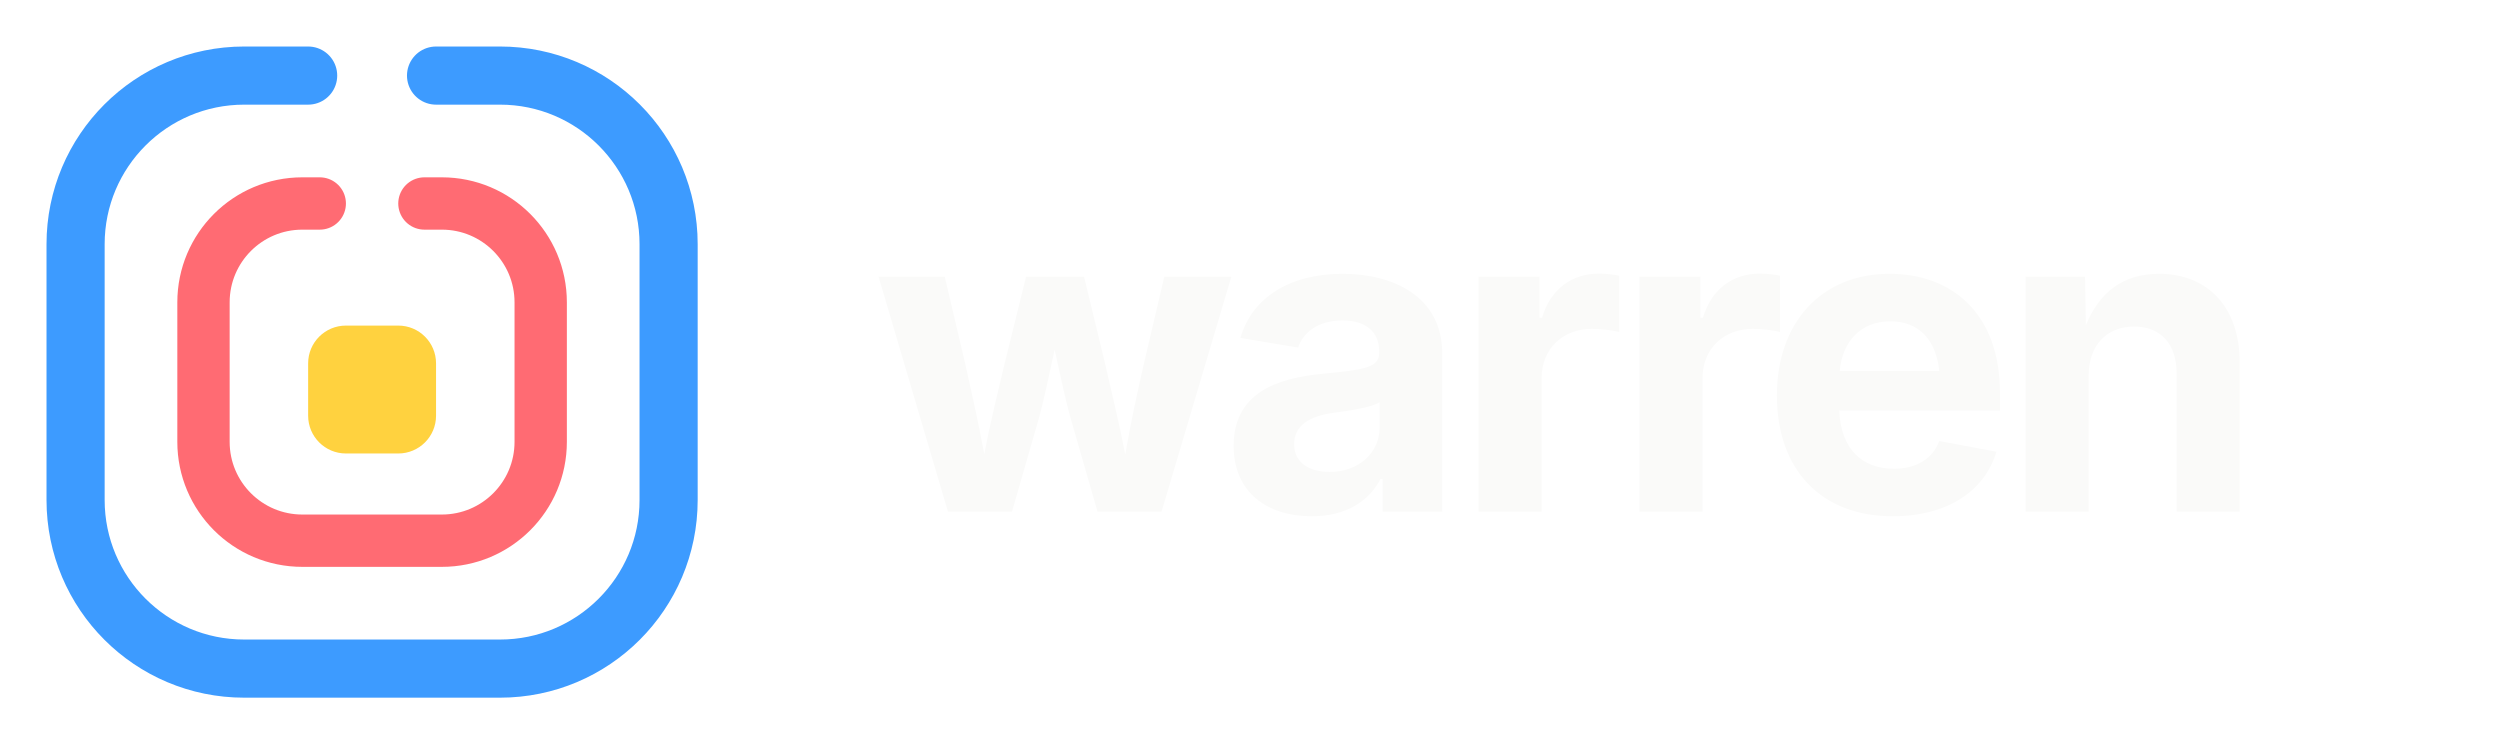
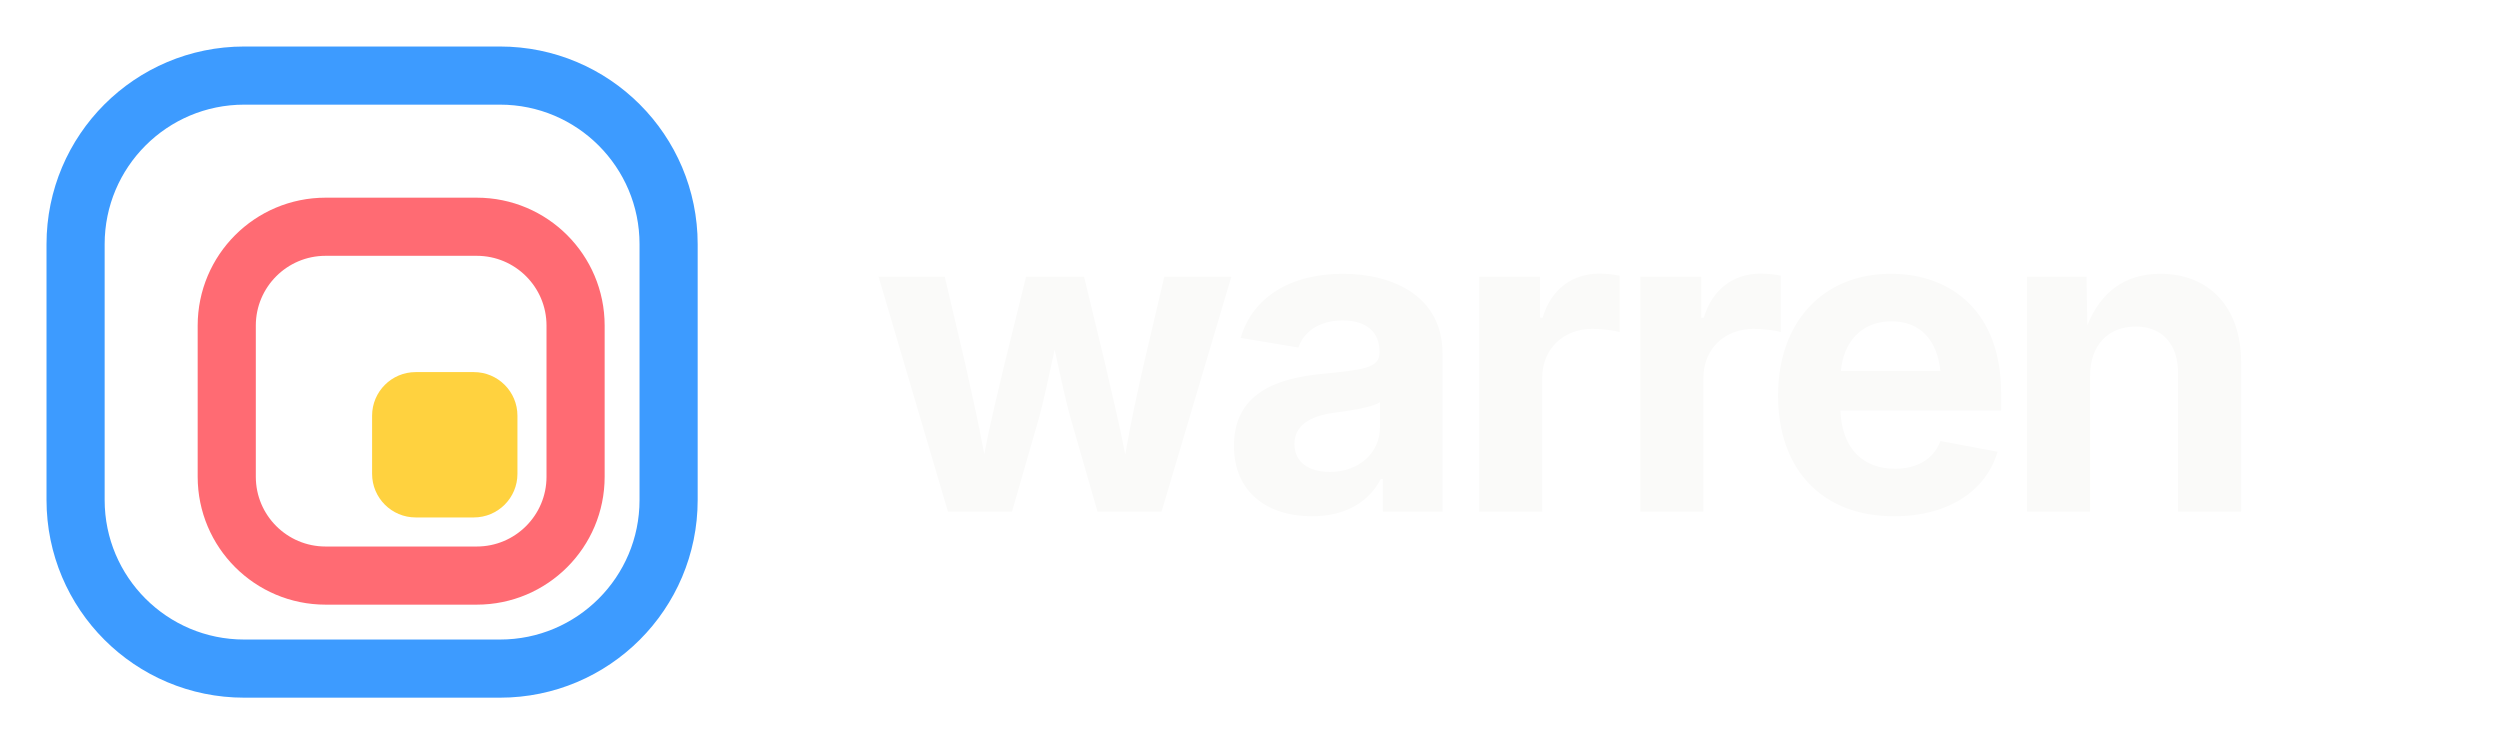
<svg xmlns="http://www.w3.org/2000/svg" viewBox="0 0 860 256" role="img" aria-label="Warren">
-   <path d="M150 26H172A58 58 0 0 1 230 84V172A58 58 0 0 1 172 230H84A58 58 0 0 1 26 172V84A58 58 0 0 1 84 26H106" fill="none" stroke="#3D9BFF" stroke-width="20" stroke-linecap="round" />
-   <path d="M146 70H152A34 34 0 0 1 186 104V152A34 34 0 0 1 152 186H104A34 34 0 0 1 70 152V104A34 34 0 0 1 104 70H110" fill="none" stroke="#FF6B73" stroke-width="18" stroke-linecap="round" />
-   <rect x="106" y="112" width="44" height="44" rx="13" fill="#FFD23F" />
-   <text x="300" y="176" font-family="Inter, -apple-system, 'SF Pro Display', sans-serif" font-weight="650" font-size="148" letter-spacing="-6" fill="#FAFAF9">warren</text>
+   <rect x="26" y="26" width="204" height="204" rx="58" fill="none" stroke="#3D9BFF" stroke-width="20" />
+   <rect x="78" y="78" width="120" height="120" rx="34" fill="none" stroke="#FF6B73" stroke-width="20" />
+   <rect x="128" y="128" width="50" height="50" rx="15" fill="#FFD23F" />
+   <text x="300" y="176" text-anchor="start" font-family="Inter, -apple-system, 'SF Pro Display', sans-serif" font-weight="650" font-size="148" letter-spacing="-5.9" fill="#FAFAF9">warren</text>
</svg>
